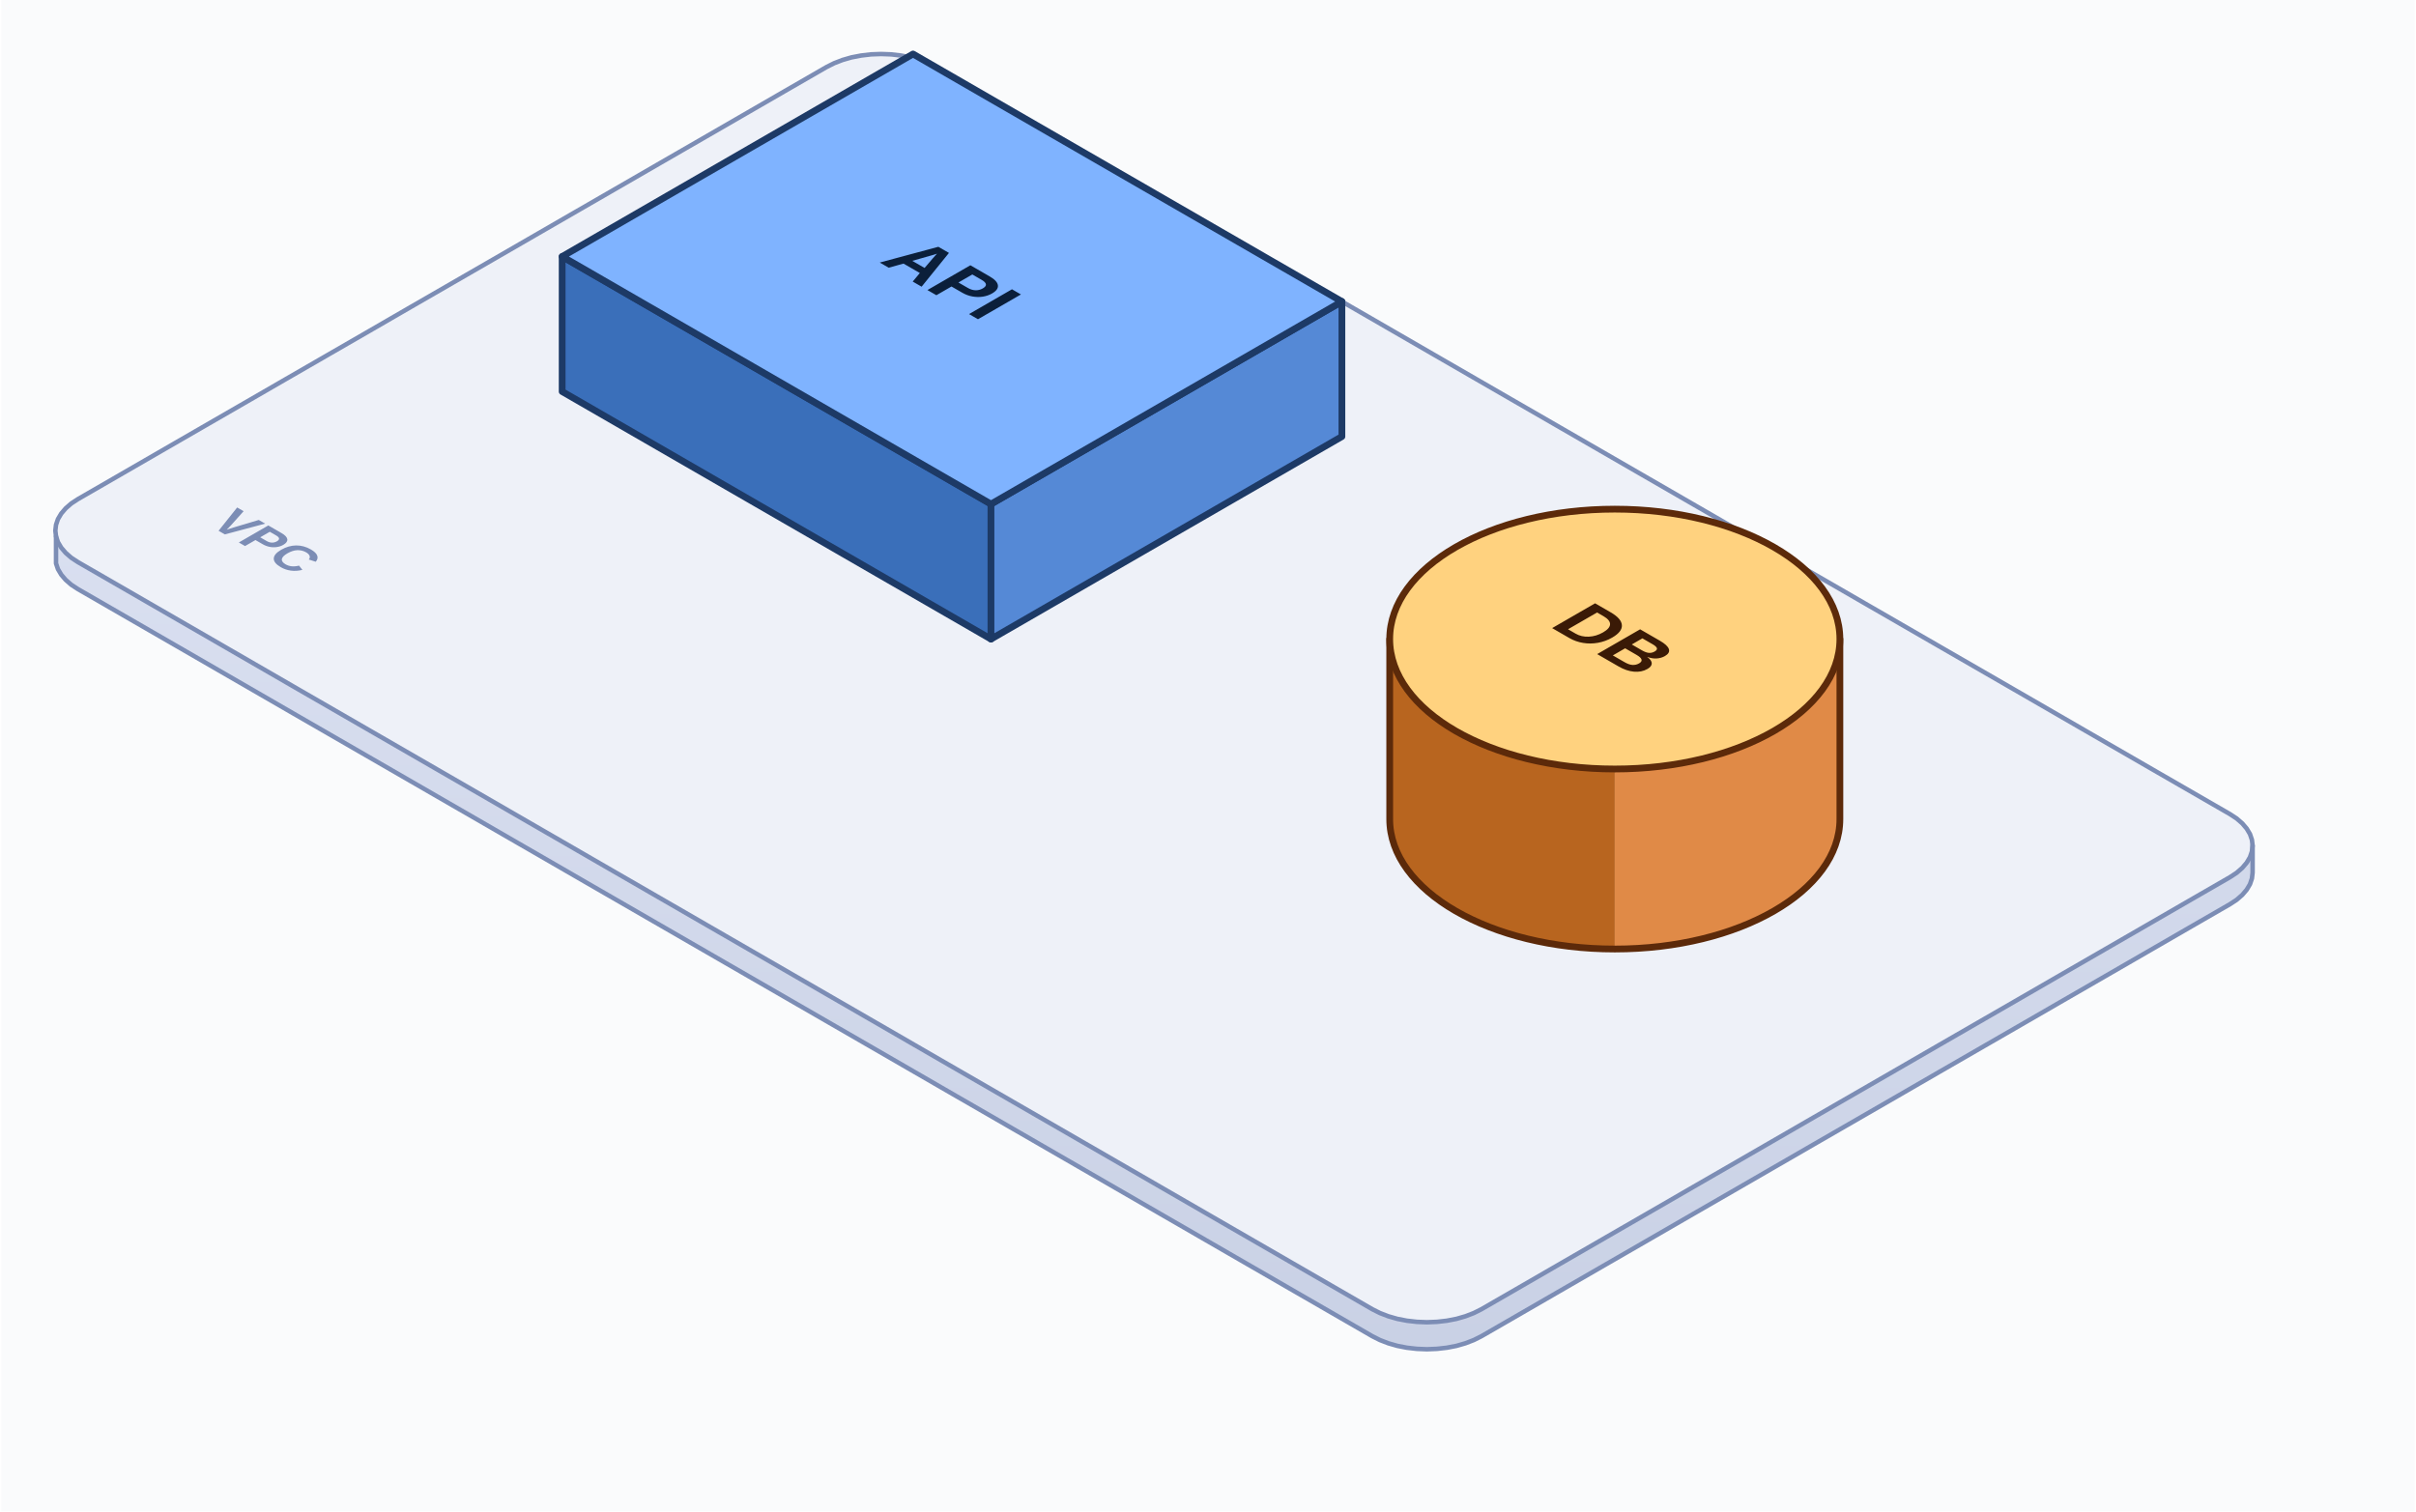
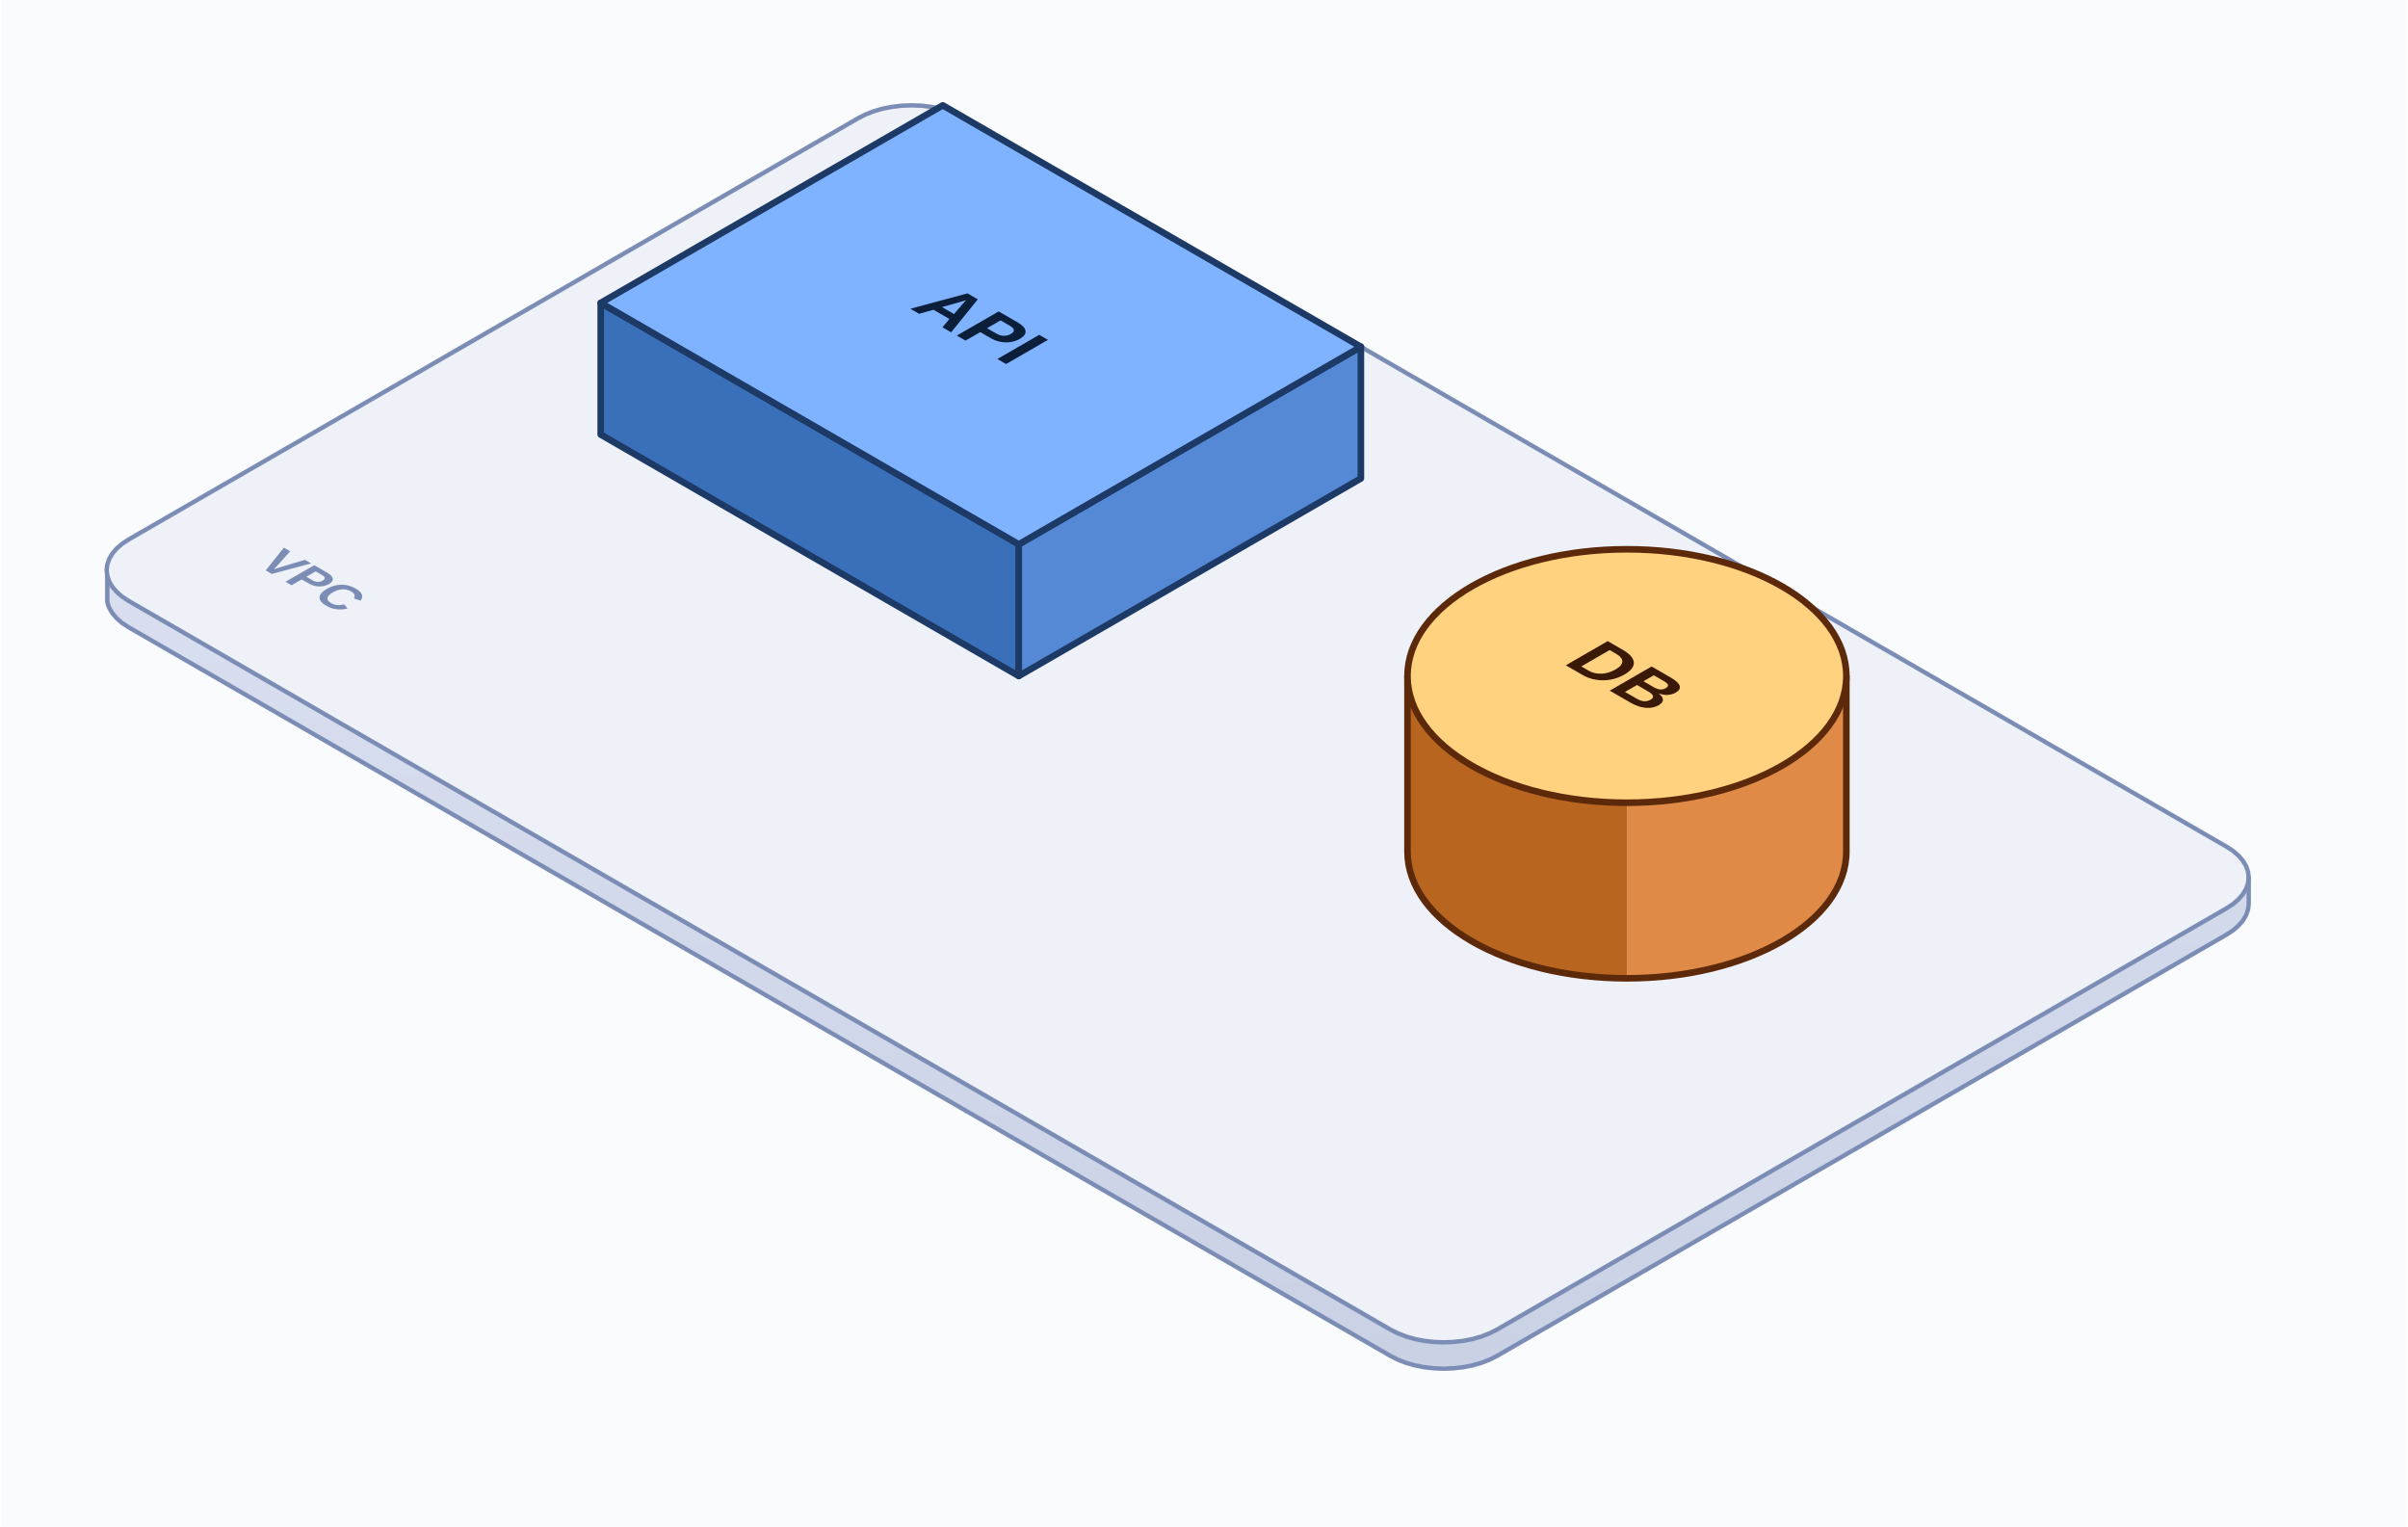
- <svg xmlns="http://www.w3.org/2000/svg" viewBox="0 0 536.09 335.80" width="537" height="336">
-   <rect data-layer="canvas-bg" x="0.00" y="0.00" width="536.09" height="335.80" fill="#FAFBFC" />
+ <svg xmlns="http://www.w3.org/2000/svg" viewBox="-12.00 -12.00 548.09 347.80" width="549" height="348">
+   <rect data-layer="canvas-bg" x="-12.00" y="-12.00" width="548.09" height="347.80" fill="#FAFBFC" />
  <g data-part="0" data-part-id="vpc" transform="translate(-12.00 -12.00)">
    <defs>
      <linearGradient id="p0-rounded-side" x1="50%" y1="0%" x2="50%" y2="100%">
        <stop offset="0%" stop-color="#D9DFF0" />
        <stop offset="100%" stop-color="#C9D1E5" />
      </linearGradient>
    </defs>
    <g data-face="wrap">
      <path data-face="side" d="M 512.09,199.90 L 511.94,201.19 L 511.51,202.46 L 510.78,203.69 L 509.79,204.85 L 508.55,205.93 L 507.07,206.90 L 497.83,212.23 L 488.59,217.57 L 479.36,222.90 L 470.12,228.23 L 460.88,233.57 L 451.64,238.90 L 442.40,244.23 L 433.17,249.57 L 423.93,254.90 L 414.69,260.23 L 405.45,265.57 L 396.22,270.90 L 386.98,276.23 L 377.74,281.57 L 368.50,286.90 L 359.27,292.23 L 350.03,297.57 L 340.79,302.90 L 339.10,303.75 L 337.24,304.47 L 335.23,305.05 L 333.10,305.46 L 330.90,305.71 L 328.67,305.80 L 326.43,305.71 L 324.23,305.46 L 322.11,305.05 L 320.09,304.47 L 318.23,303.75 L 316.54,302.90 L 300.57,293.68 L 284.60,284.46 L 268.62,275.23 L 252.65,266.01 L 236.68,256.79 L 220.70,247.57 L 204.73,238.34 L 188.76,229.12 L 172.78,219.90 L 156.81,210.68 L 140.84,201.46 L 124.86,192.23 L 108.89,183.01 L 92.92,173.79 L 76.94,164.57 L 60.97,155.34 L 45.00,146.12 L 29.02,136.90 L 27.54,135.93 L 26.30,134.85 L 25.31,133.69 L 24.58,132.46 L 24.15,131.19 L 24.15,137.19 L 24.58,138.46 L 25.31,139.69 L 26.30,140.85 L 27.54,141.93 L 29.02,142.90 L 45.00,152.12 L 60.97,161.34 L 76.94,170.57 L 92.92,179.79 L 108.89,189.01 L 124.86,198.23 L 140.84,207.46 L 156.81,216.68 L 172.78,225.90 L 188.76,235.12 L 204.73,244.34 L 220.70,253.57 L 236.68,262.79 L 252.65,272.01 L 268.62,281.23 L 284.60,290.46 L 300.57,299.68 L 316.54,308.90 L 318.23,309.75 L 320.09,310.47 L 322.11,311.05 L 324.23,311.46 L 326.43,311.71 L 328.67,311.80 L 330.90,311.71 L 333.10,311.46 L 335.23,311.05 L 337.24,310.47 L 339.10,309.75 L 340.79,308.90 L 350.03,303.57 L 359.27,298.23 L 368.50,292.90 L 377.74,287.57 L 386.98,282.23 L 396.22,276.90 L 405.45,271.57 L 414.69,266.23 L 423.93,260.90 L 433.17,255.57 L 442.40,250.23 L 451.64,244.90 L 460.88,239.57 L 470.12,234.23 L 479.36,228.90 L 488.59,223.57 L 497.83,218.23 L 507.07,212.90 L 508.55,211.93 L 509.79,210.85 L 510.78,209.69 L 511.51,208.46 L 511.94,207.19 L 512.09,205.90 Z" fill="url(#p0-rounded-side)" stroke="none" />
      <path data-face="top" d="M 219.55,26.90 L 235.52,36.12 L 251.49,45.34 L 267.47,54.57 L 283.44,63.79 L 299.41,73.01 L 315.39,82.23 L 331.36,91.46 L 347.33,100.68 L 363.31,109.90 L 379.28,119.12 L 395.25,128.34 L 411.23,137.57 L 427.20,146.79 L 443.17,156.01 L 459.15,165.23 L 475.12,174.46 L 491.09,183.68 L 507.07,192.90 L 508.55,193.87 L 509.79,194.95 L 510.78,196.11 L 511.51,197.34 L 511.94,198.61 L 512.09,199.90 L 511.94,201.19 L 511.51,202.46 L 510.78,203.69 L 509.79,204.85 L 508.55,205.93 L 507.07,206.90 L 497.83,212.23 L 488.59,217.57 L 479.36,222.90 L 470.12,228.23 L 460.88,233.57 L 451.64,238.90 L 442.40,244.23 L 433.17,249.57 L 423.93,254.90 L 414.69,260.23 L 405.45,265.57 L 396.22,270.90 L 386.98,276.23 L 377.74,281.57 L 368.50,286.90 L 359.27,292.23 L 350.03,297.57 L 340.79,302.90 L 339.10,303.75 L 337.24,304.47 L 335.23,305.05 L 333.10,305.46 L 330.90,305.71 L 328.67,305.80 L 326.43,305.71 L 324.23,305.46 L 322.11,305.05 L 320.09,304.47 L 318.23,303.75 L 316.54,302.90 L 300.57,293.68 L 284.60,284.46 L 268.62,275.23 L 252.65,266.01 L 236.68,256.79 L 220.70,247.57 L 204.73,238.34 L 188.76,229.12 L 172.78,219.90 L 156.81,210.68 L 140.84,201.46 L 124.86,192.23 L 108.89,183.01 L 92.92,173.79 L 76.94,164.57 L 60.97,155.34 L 45.00,146.12 L 29.02,136.90 L 27.54,135.93 L 26.30,134.85 L 25.31,133.69 L 24.58,132.46 L 24.15,131.19 L 24.00,129.90 L 24.15,128.61 L 24.58,127.34 L 25.31,126.11 L 26.30,124.95 L 27.54,123.87 L 29.02,122.90 L 38.26,117.57 L 47.50,112.23 L 56.73,106.90 L 65.97,101.57 L 75.21,96.23 L 84.45,90.90 L 93.69,85.57 L 102.92,80.23 L 112.16,74.90 L 121.40,69.57 L 130.64,64.23 L 139.87,58.90 L 149.11,53.57 L 158.35,48.23 L 167.59,42.90 L 176.82,37.57 L 186.06,32.23 L 195.30,26.90 L 196.99,26.05 L 198.85,25.33 L 200.86,24.75 L 202.99,24.34 L 205.19,24.08 L 207.42,24.00 L 209.66,24.08 L 211.86,24.34 L 213.98,24.75 L 216.00,25.33 L 217.86,26.05 L 219.55,26.90 Z" fill="#EEF1F8" stroke="#7C8DB5" stroke-width="1.00" stroke-linejoin="round" />
      <path data-face="silhouette" d="M 512.09,199.90 L 512.09,205.90 L 511.94,207.19 L 511.51,208.46 L 510.78,209.69 L 509.79,210.85 L 508.55,211.93 L 507.07,212.90 L 497.83,218.23 L 488.59,223.57 L 479.36,228.90 L 470.12,234.23 L 460.88,239.57 L 451.64,244.90 L 442.40,250.23 L 433.17,255.57 L 423.93,260.90 L 414.69,266.23 L 405.45,271.57 L 396.22,276.90 L 386.98,282.23 L 377.74,287.57 L 368.50,292.90 L 359.27,298.23 L 350.03,303.57 L 340.79,308.90 L 339.10,309.75 L 337.24,310.47 L 335.23,311.05 L 333.10,311.46 L 330.90,311.71 L 328.67,311.80 L 326.43,311.71 L 324.23,311.46 L 322.11,311.05 L 320.09,310.47 L 318.23,309.75 L 316.54,308.90 L 300.57,299.68 L 284.60,290.46 L 268.62,281.23 L 252.65,272.01 L 236.68,262.79 L 220.70,253.57 L 204.73,244.34 L 188.76,235.12 L 172.78,225.90 L 156.81,216.68 L 140.84,207.46 L 124.86,198.23 L 108.89,189.01 L 92.92,179.79 L 76.94,170.57 L 60.97,161.34 L 45.00,152.12 L 29.02,142.90 L 27.54,141.93 L 26.30,140.85 L 25.31,139.69 L 24.58,138.46 L 24.15,137.19 L 24.15,131.19" fill="none" stroke="#7C8DB5" stroke-width="1.00" stroke-linejoin="round" stroke-linecap="round" />
    </g>
  </g>
  <g data-part="1" data-part-id="api" transform="translate(100.58 -12.00)">
    <g data-face="wrap">
      <polygon data-face="left" points="24.00,99.00 24.00,69.00 119.26,124.00 119.26,154.00" fill="#3A6FBA" stroke="#1D3A66" stroke-width="1.50" stroke-linejoin="round" stroke-linecap="round" />
      <polygon data-face="right" points="197.21,109.00 197.21,79.00 119.26,124.00 119.26,154.00" fill="#5589D6" stroke="#1D3A66" stroke-width="1.50" stroke-linejoin="round" stroke-linecap="round" />
      <polygon data-face="top" points="101.94,24.00 197.21,79.00 119.26,124.00 24.00,69.00" fill="#7FB3FF" stroke="#1D3A66" stroke-width="1.50" stroke-linejoin="round" stroke-linecap="round" />
      <g data-face="top-content" transform="matrix(0.866 0.5 -0.866 0.5 101.94 24.00)">
        <text x="55.00" y="45.00" dy=".35em" font-family="Helvetica Neue, Arial, sans-serif" font-size="16.00" font-weight="600" fill="#0B1F3A" text-anchor="middle">API</text>
      </g>
    </g>
  </g>
  <g data-part="2" data-part-id="db" transform="translate(284.41 89.13)">
    <g data-face="wrap">
      <path data-face="side-left" d="M 24.00 52.87 L 24.00 92.87 A 50.00 28.87 0 0 0 74.00 121.74 L 74.00 81.74 A 50.00 28.87 0 0 0 24.00 52.87 Z" fill="#B8651F" stroke="none" />
      <path data-face="side-right" d="M 124.00 52.87 L 124.00 92.87 A 50.00 28.87 0 0 1 74.00 121.74 L 74.00 81.74 A 50.00 28.87 0 0 1 124.00 52.87 Z" fill="#E08A47" stroke="none" />
      <path data-face="outline" d="M 24.00 52.87 L 24.00 92.87 A 50.00 28.87 0 0 0 124.00 92.87 L 124.00 52.87" fill="none" stroke="#5C2A0A" stroke-width="1.50" stroke-linejoin="round" stroke-linecap="round" />
      <ellipse data-face="top" cx="74.00" cy="52.87" rx="50.00" ry="28.87" fill="#FFD27F" stroke="#5C2A0A" stroke-width="1.50" />
      <g data-face="top-content" transform="matrix(0.866 0.5 -0.866 0.5 74.00 24.00)">
        <text x="28.87" y="28.87" dy=".35em" font-family="Helvetica Neue, Arial, sans-serif" font-size="16.00" font-weight="600" fill="#3A1A06" text-anchor="middle">DB</text>
      </g>
    </g>
  </g>
  <g data-part="3" transform="translate(21.77 87.00)">
    <g data-face="iso-text" transform="matrix(0.866 0.5 -0.866 0.5 24.00 29.50)">
      <text x="0" y="0" font-family="Helvetica Neue, Arial, sans-serif" font-size="11.00" font-weight="600" fill="#7C8DB5">VPC</text>
    </g>
  </g>
</svg>
